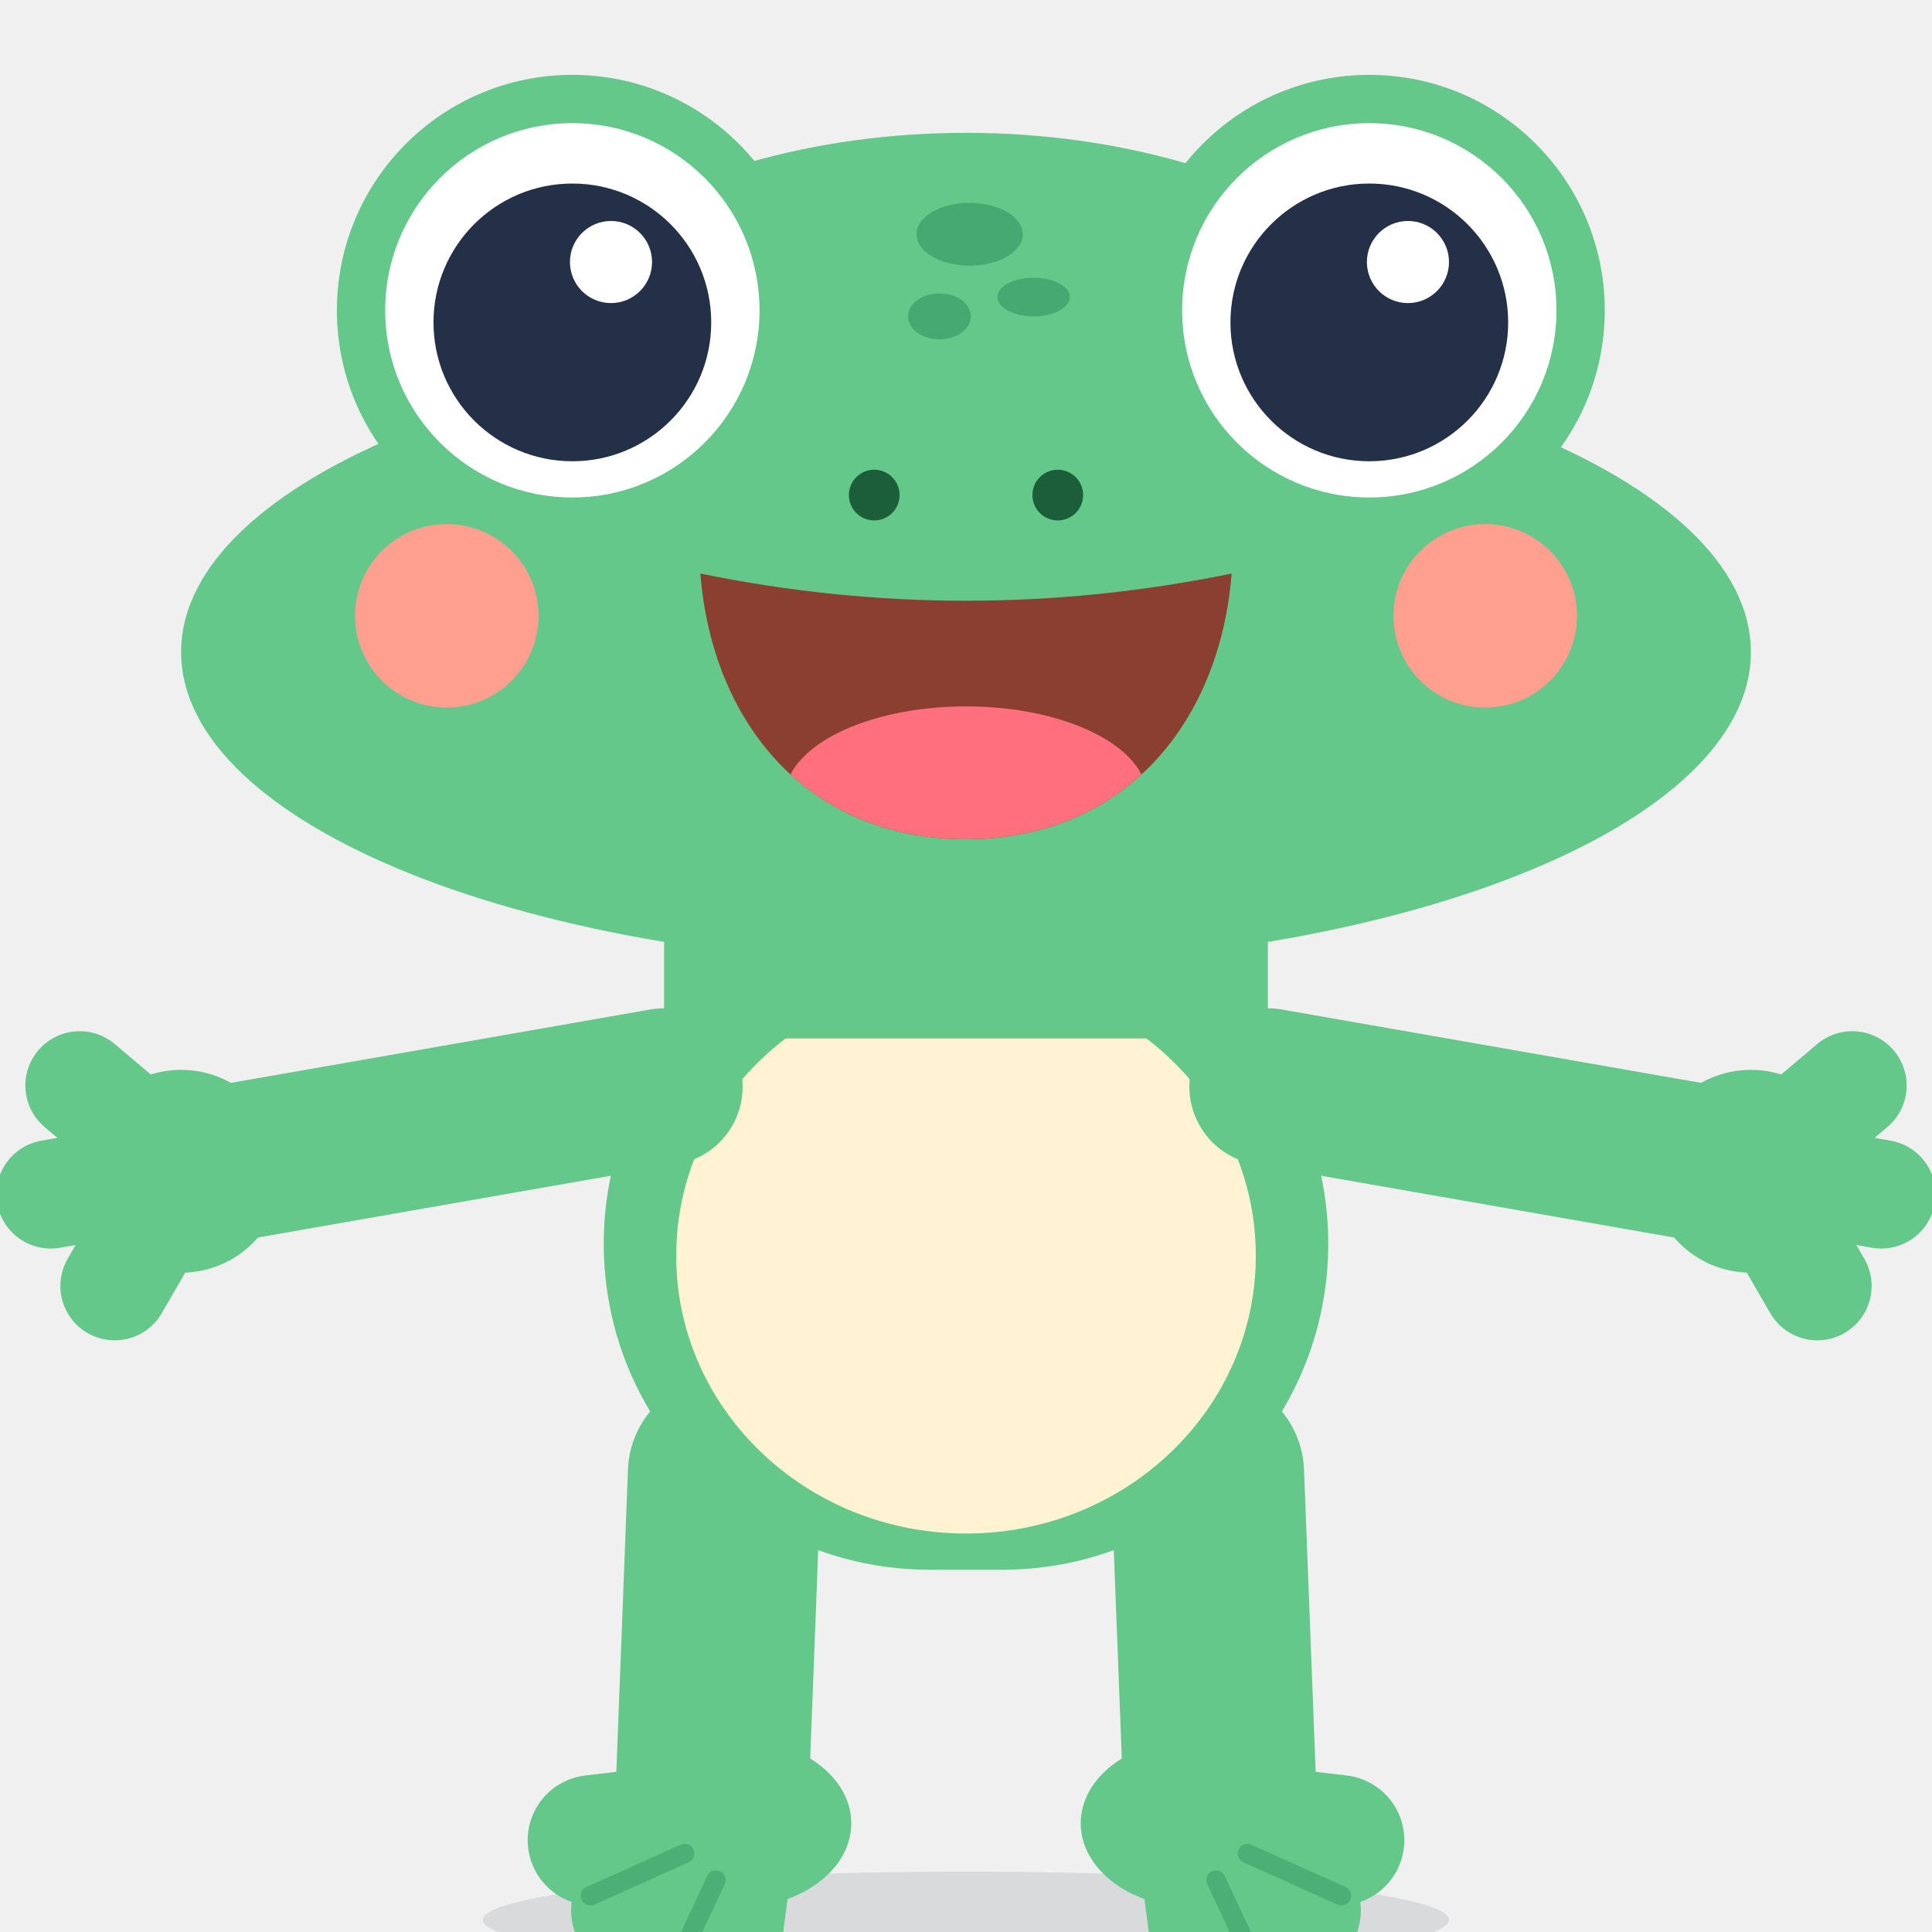
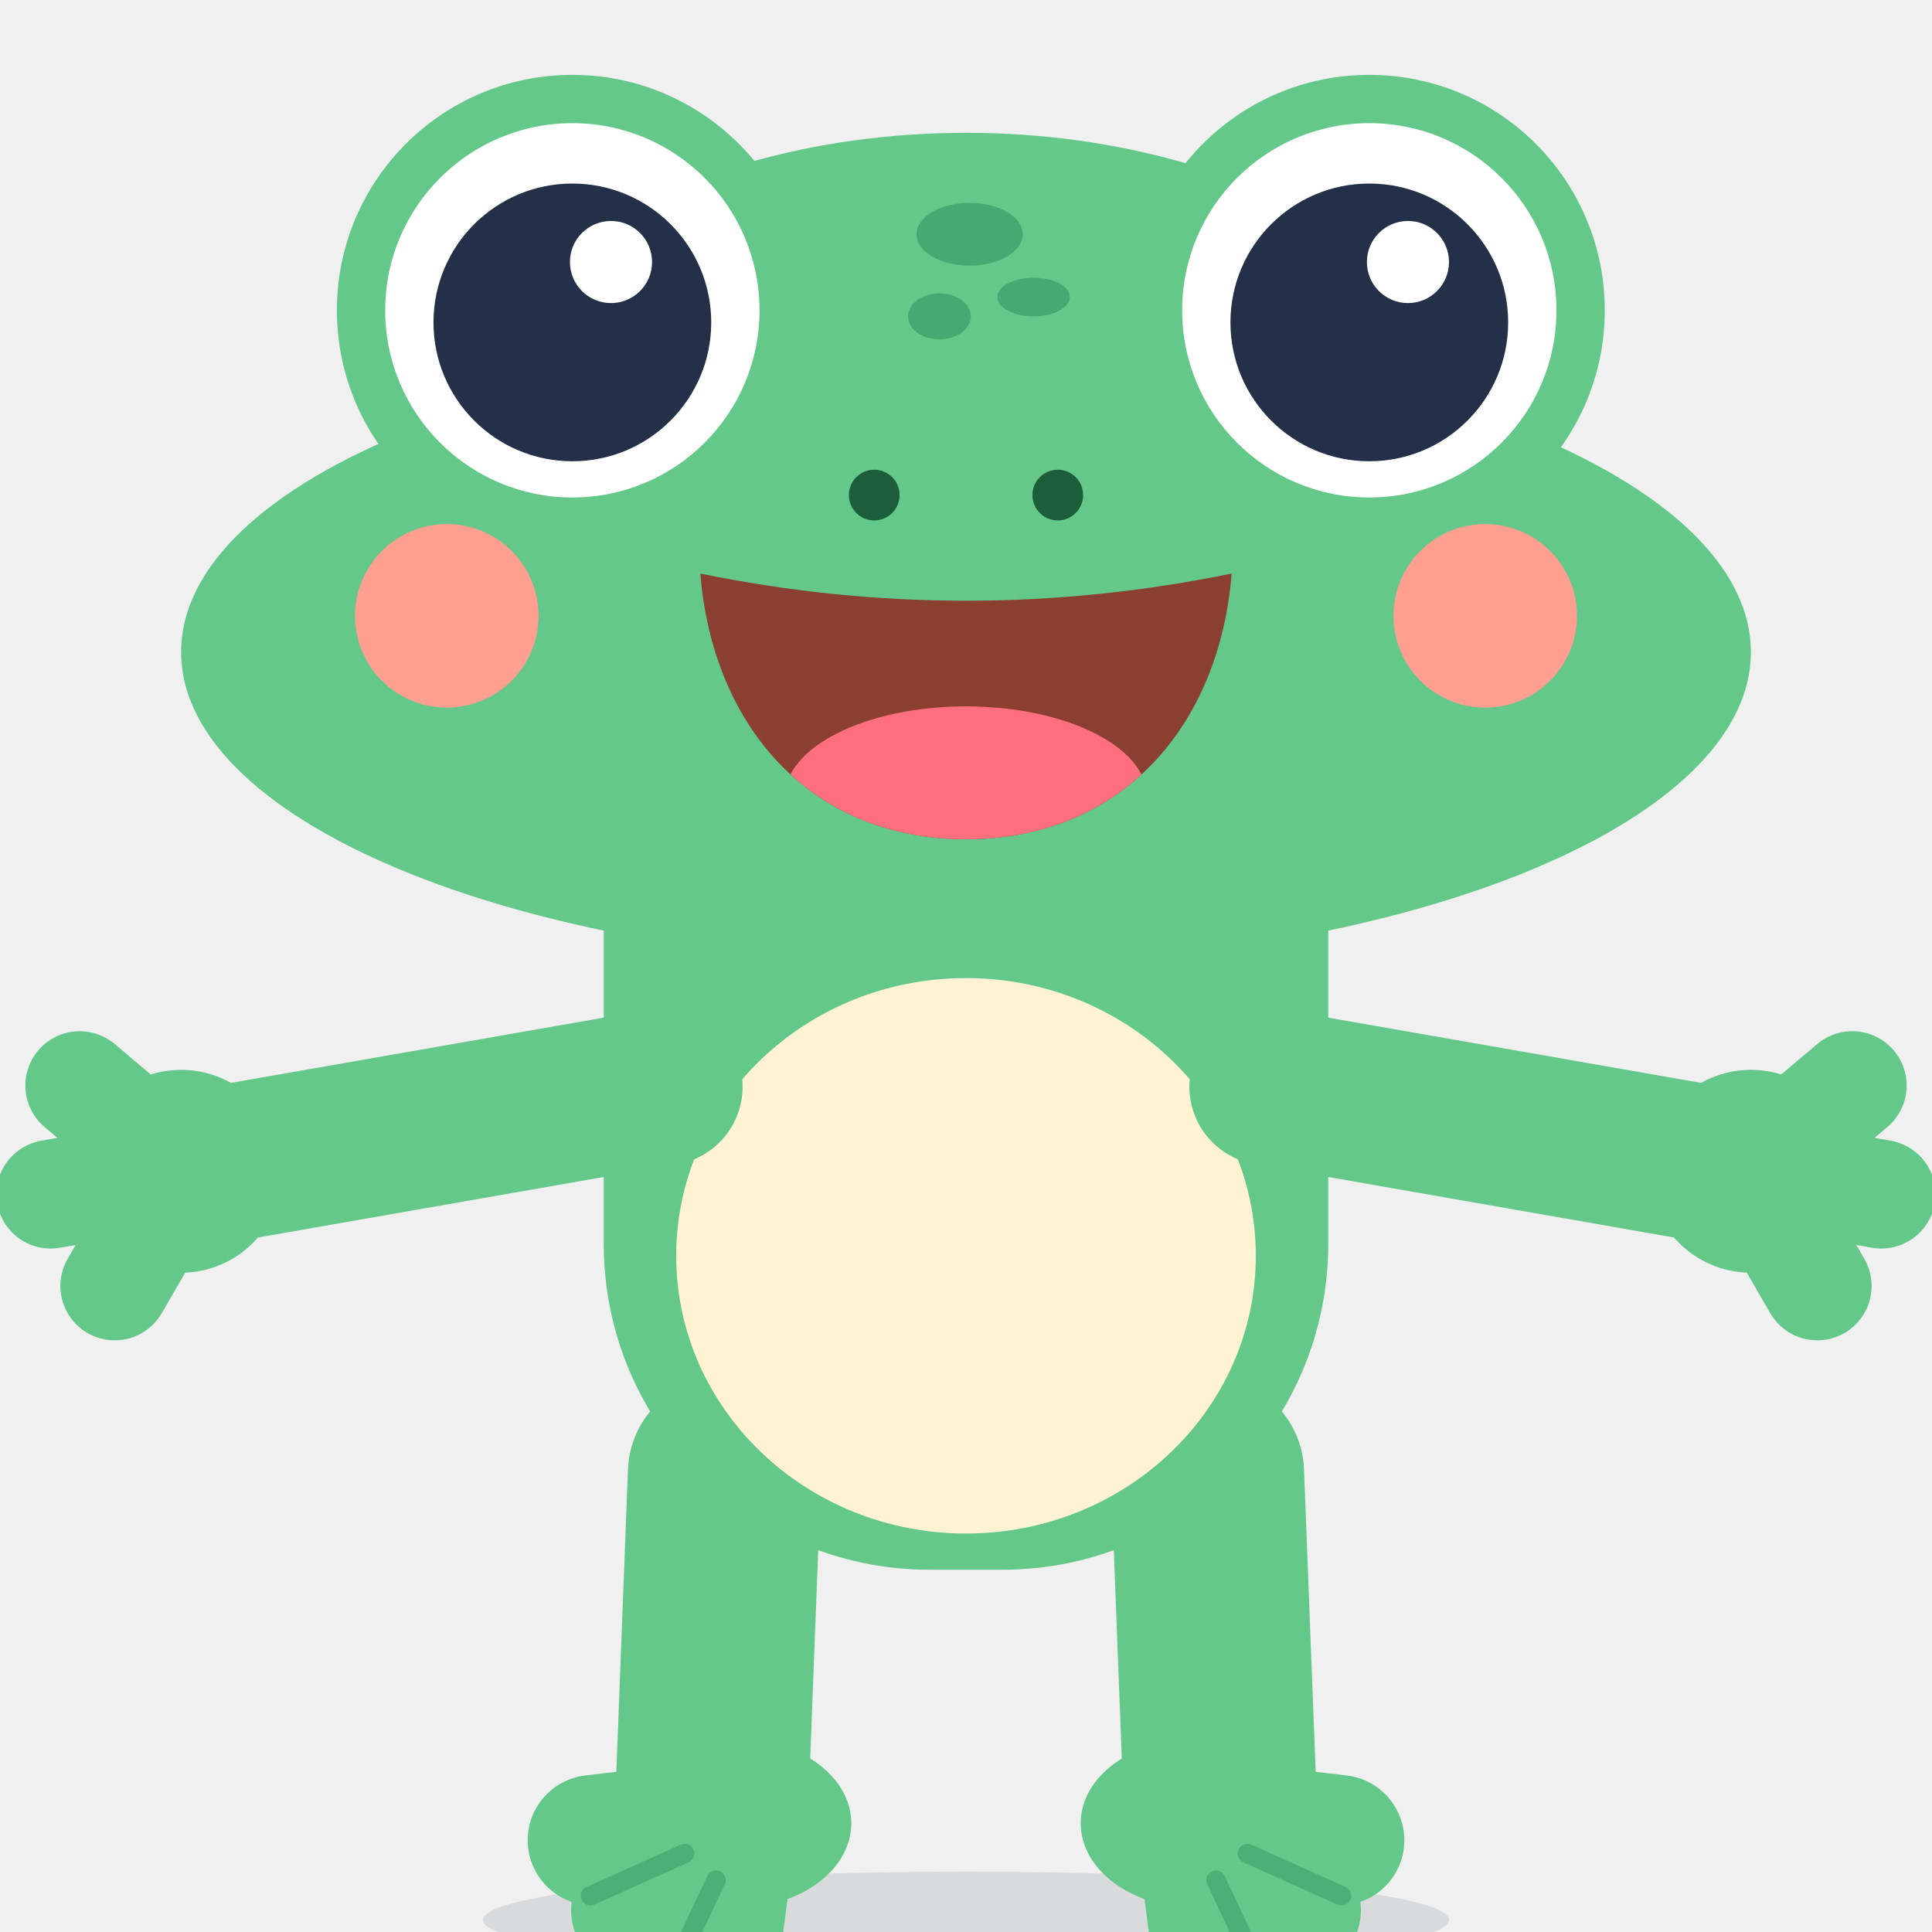
<svg xmlns="http://www.w3.org/2000/svg" viewBox="0 0 512 512" width="512" height="512">
  <g transform="translate(16 0) scale(3.2)">
    <ellipse cx="75" cy="159" rx="40" ry="4" fill="#243047" opacity="0.12" />
    <g transform="translate(0 0) translate(75 100) rotate(0) translate(-75 -100)">
      <g>
        <line x1="55" y1="122" x2="54" y2="148" stroke="#63C88A" stroke-width="16" stroke-linecap="round" />
        <ellipse cx="56" cy="151" rx="9.5" ry="7" fill="#63C88A" />
        <line x1="56" y1="151" x2="44.1" y2="152.4" stroke="#63C88A" stroke-width="10.8" stroke-linecap="round" />
        <line x1="56" y1="151" x2="47.7" y2="158.2" stroke="#63C88A" stroke-width="10.8" stroke-linecap="round" />
        <line x1="56" y1="151" x2="54.7" y2="160.9" stroke="#63C88A" stroke-width="10" stroke-linecap="round" />
        <line x1="51.7" y1="153.5" x2="43.9" y2="157.0" stroke="#45A971" stroke-width="1.6" stroke-linecap="round" opacity="0.8" />
        <line x1="54.3" y1="155.7" x2="51.2" y2="162.3" stroke="#45A971" stroke-width="1.6" stroke-linecap="round" opacity="0.8" />
      </g>
      <g>
        <line x1="95" y1="122" x2="96" y2="148" stroke="#63C88A" stroke-width="16" stroke-linecap="round" />
        <ellipse cx="94" cy="151" rx="9.5" ry="7" fill="#63C88A" />
        <line x1="94" y1="151" x2="105.9" y2="152.4" stroke="#63C88A" stroke-width="10.8" stroke-linecap="round" />
        <line x1="94" y1="151" x2="102.3" y2="158.2" stroke="#63C88A" stroke-width="10.8" stroke-linecap="round" />
        <line x1="94" y1="151" x2="95.3" y2="160.9" stroke="#63C88A" stroke-width="10" stroke-linecap="round" />
        <line x1="98.3" y1="153.5" x2="106.1" y2="157.0" stroke="#45A971" stroke-width="1.6" stroke-linecap="round" opacity="0.8" />
        <line x1="95.7" y1="155.7" x2="98.8" y2="162.3" stroke="#45A971" stroke-width="1.6" stroke-linecap="round" opacity="0.8" />
      </g>
-       <rect x="45" y="76" width="60" height="54" rx="27" fill="#63C88A" />
+       <path d="M 45 58 H 105 V 103 A 27 27 0 0 1 78 130 H 72 A 27 27 0 0 1 45 103 Z" fill="#63C88A" />
      <ellipse cx="75" cy="104" rx="24" ry="23" fill="#FFF3D4" />
      <g>
        <line x1="50" y1="90" x2="10" y2="97" stroke="#63C88A" stroke-width="13" stroke-linecap="round" />
        <circle cx="10" cy="97" r="8.4" fill="#63C88A" />
        <line x1="10" y1="97" x2="4.5" y2="106.5" stroke="#63C88A" stroke-width="9" stroke-linecap="round" />
        <line x1="10" y1="97" x2="-0.8" y2="98.9" stroke="#63C88A" stroke-width="9" stroke-linecap="round" />
        <line x1="10" y1="97" x2="1.6" y2="89.9" stroke="#63C88A" stroke-width="9" stroke-linecap="round" />
      </g>
      <g>
        <line x1="100" y1="90" x2="140" y2="97" stroke="#63C88A" stroke-width="13" stroke-linecap="round" />
        <circle cx="140" cy="97" r="8.4" fill="#63C88A" />
        <line x1="140" y1="97" x2="148.4" y2="89.9" stroke="#63C88A" stroke-width="9" stroke-linecap="round" />
        <line x1="140" y1="97" x2="150.8" y2="98.9" stroke="#63C88A" stroke-width="9" stroke-linecap="round" />
        <line x1="140" y1="97" x2="145.5" y2="106.5" stroke="#63C88A" stroke-width="9" stroke-linecap="round" />
      </g>
      <g transform="rotate(0 75 50)">
        <ellipse cx="75" cy="42" rx="46" ry="31" fill="#63C88A" />
        <ellipse cx="75" cy="54" rx="65" ry="26" fill="#63C88A" />
        <circle cx="42.4" cy="25.7" r="19.5" fill="#63C88A" />
        <circle cx="108.4" cy="25.7" r="19.5" fill="#63C88A" />
-         <rect x="50" y="66" width="50" height="20" fill="#63C88A" />
      </g>
      <g transform="rotate(0 75 50)">
        <ellipse cx="75.3" cy="19.4" rx="4.4" ry="2.6" fill="#45A971" />
        <ellipse cx="72.8" cy="26.2" rx="2.6" ry="1.9" fill="#45A971" />
        <ellipse cx="80.6" cy="24.6" rx="3.0" ry="1.6" fill="#45A971" />
        <g>
          <clipPath id="eyeClip42">
            <circle cx="42.4" cy="25.7" r="15.5" />
          </clipPath>
          <circle cx="42.4" cy="25.7" r="15.5" fill="#FFFFFF" />
          <g clip-path="url(#eyeClip42)">
            <circle cx="42.4" cy="26.7" r="11.5" fill="#243047" />
            <circle cx="45.6" cy="21.7" r="3.4" fill="#FFFFFF" />
          </g>
        </g>
        <g>
          <clipPath id="eyeClip108">
            <circle cx="108.4" cy="25.7" r="15.5" />
          </clipPath>
          <circle cx="108.4" cy="25.7" r="15.5" fill="#FFFFFF" />
          <g clip-path="url(#eyeClip108)">
            <circle cx="108.4" cy="26.7" r="11.5" fill="#243047" />
            <circle cx="111.6" cy="21.7" r="3.4" fill="#FFFFFF" />
          </g>
        </g>
        <circle cx="32" cy="51" r="7.6" fill="#FF9F8F" />
        <circle cx="118" cy="51" r="7.6" fill="#FF9F8F" />
        <circle cx="67.4" cy="41" r="2.1" fill="#1B5E39" />
        <circle cx="82.6" cy="41" r="2.1" fill="#1B5E39" />
        <g transform="translate(75 50) scale(1) translate(-75 -50)">
          <clipPath id="mouthClipopen">
            <path d="M 53 47.5 Q 75 52 97 47.5 C 96 60 88 69.5 75 69.5 C 62 69.5 54 60 53 47.5 Z" />
          </clipPath>
          <path d="M 53 47.5 Q 75 52 97 47.5 C 96 60 88 69.5 75 69.5 C 62 69.5 54 60 53 47.5 Z" fill="#8A3F30" />
          <ellipse cx="75" cy="66" rx="15" ry="7.5" fill="#FF6F7D" clip-path="url(#mouthClipopen)" />
        </g>
      </g>
    </g>
  </g>
</svg>
